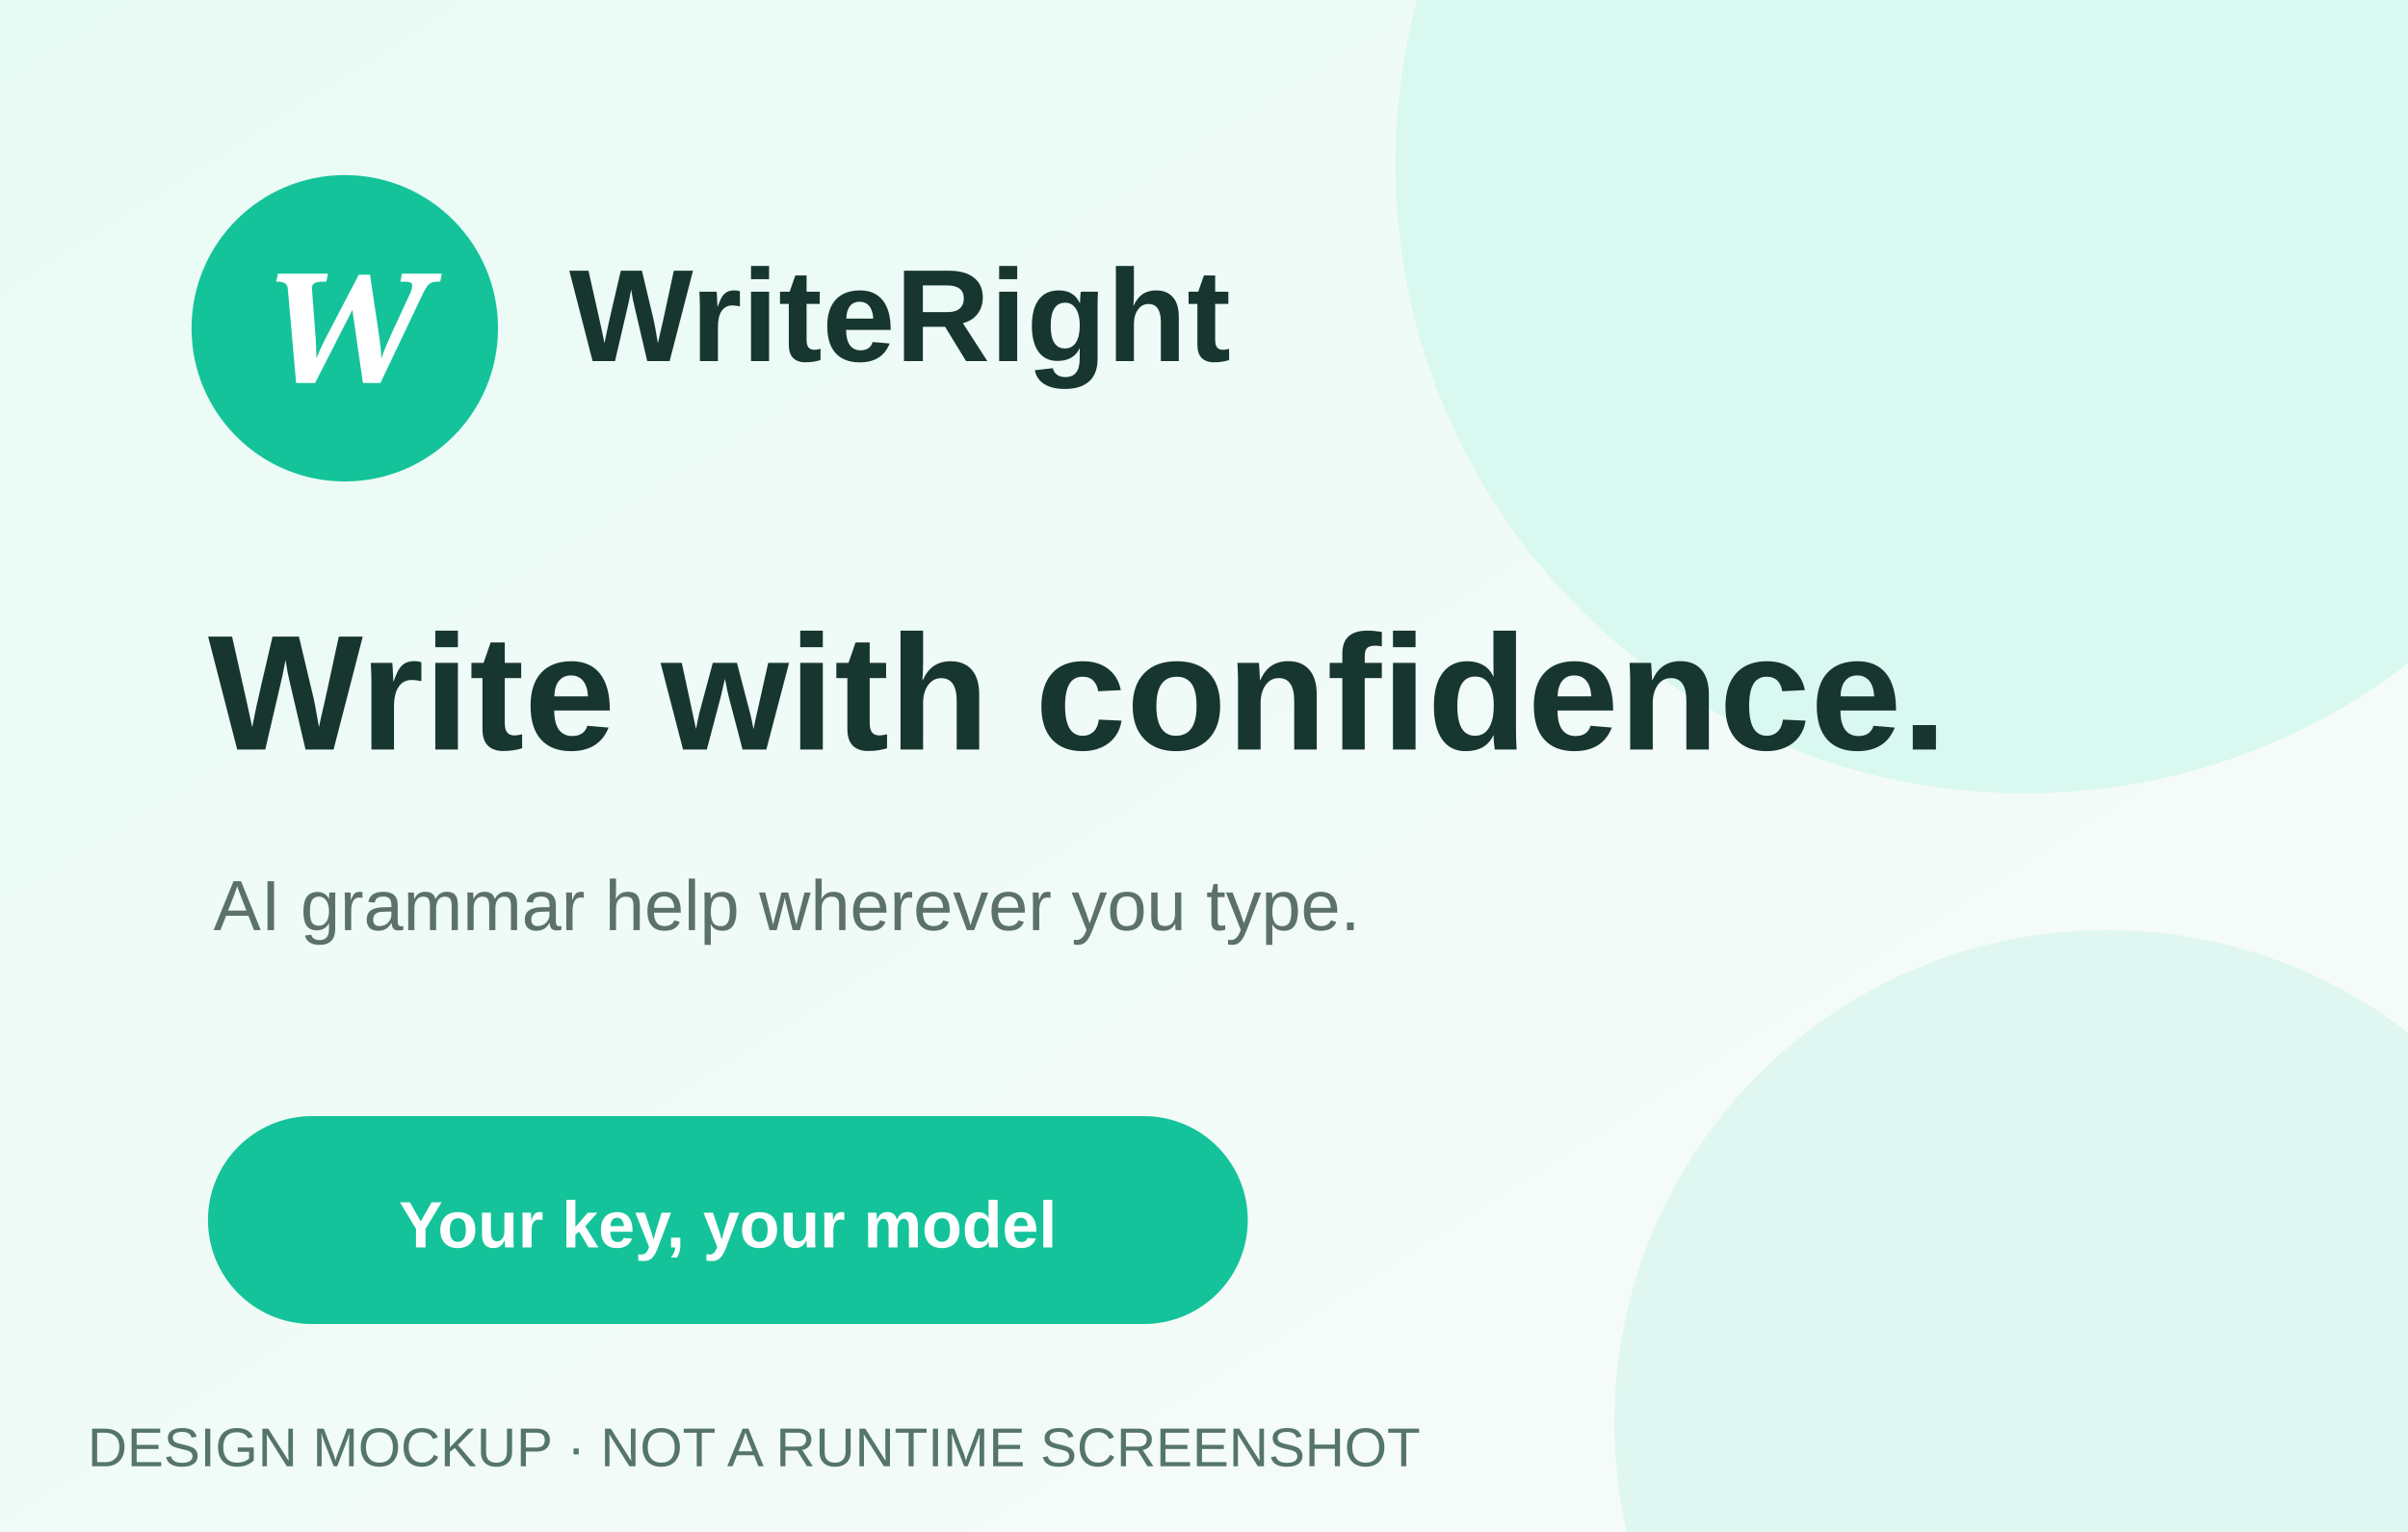
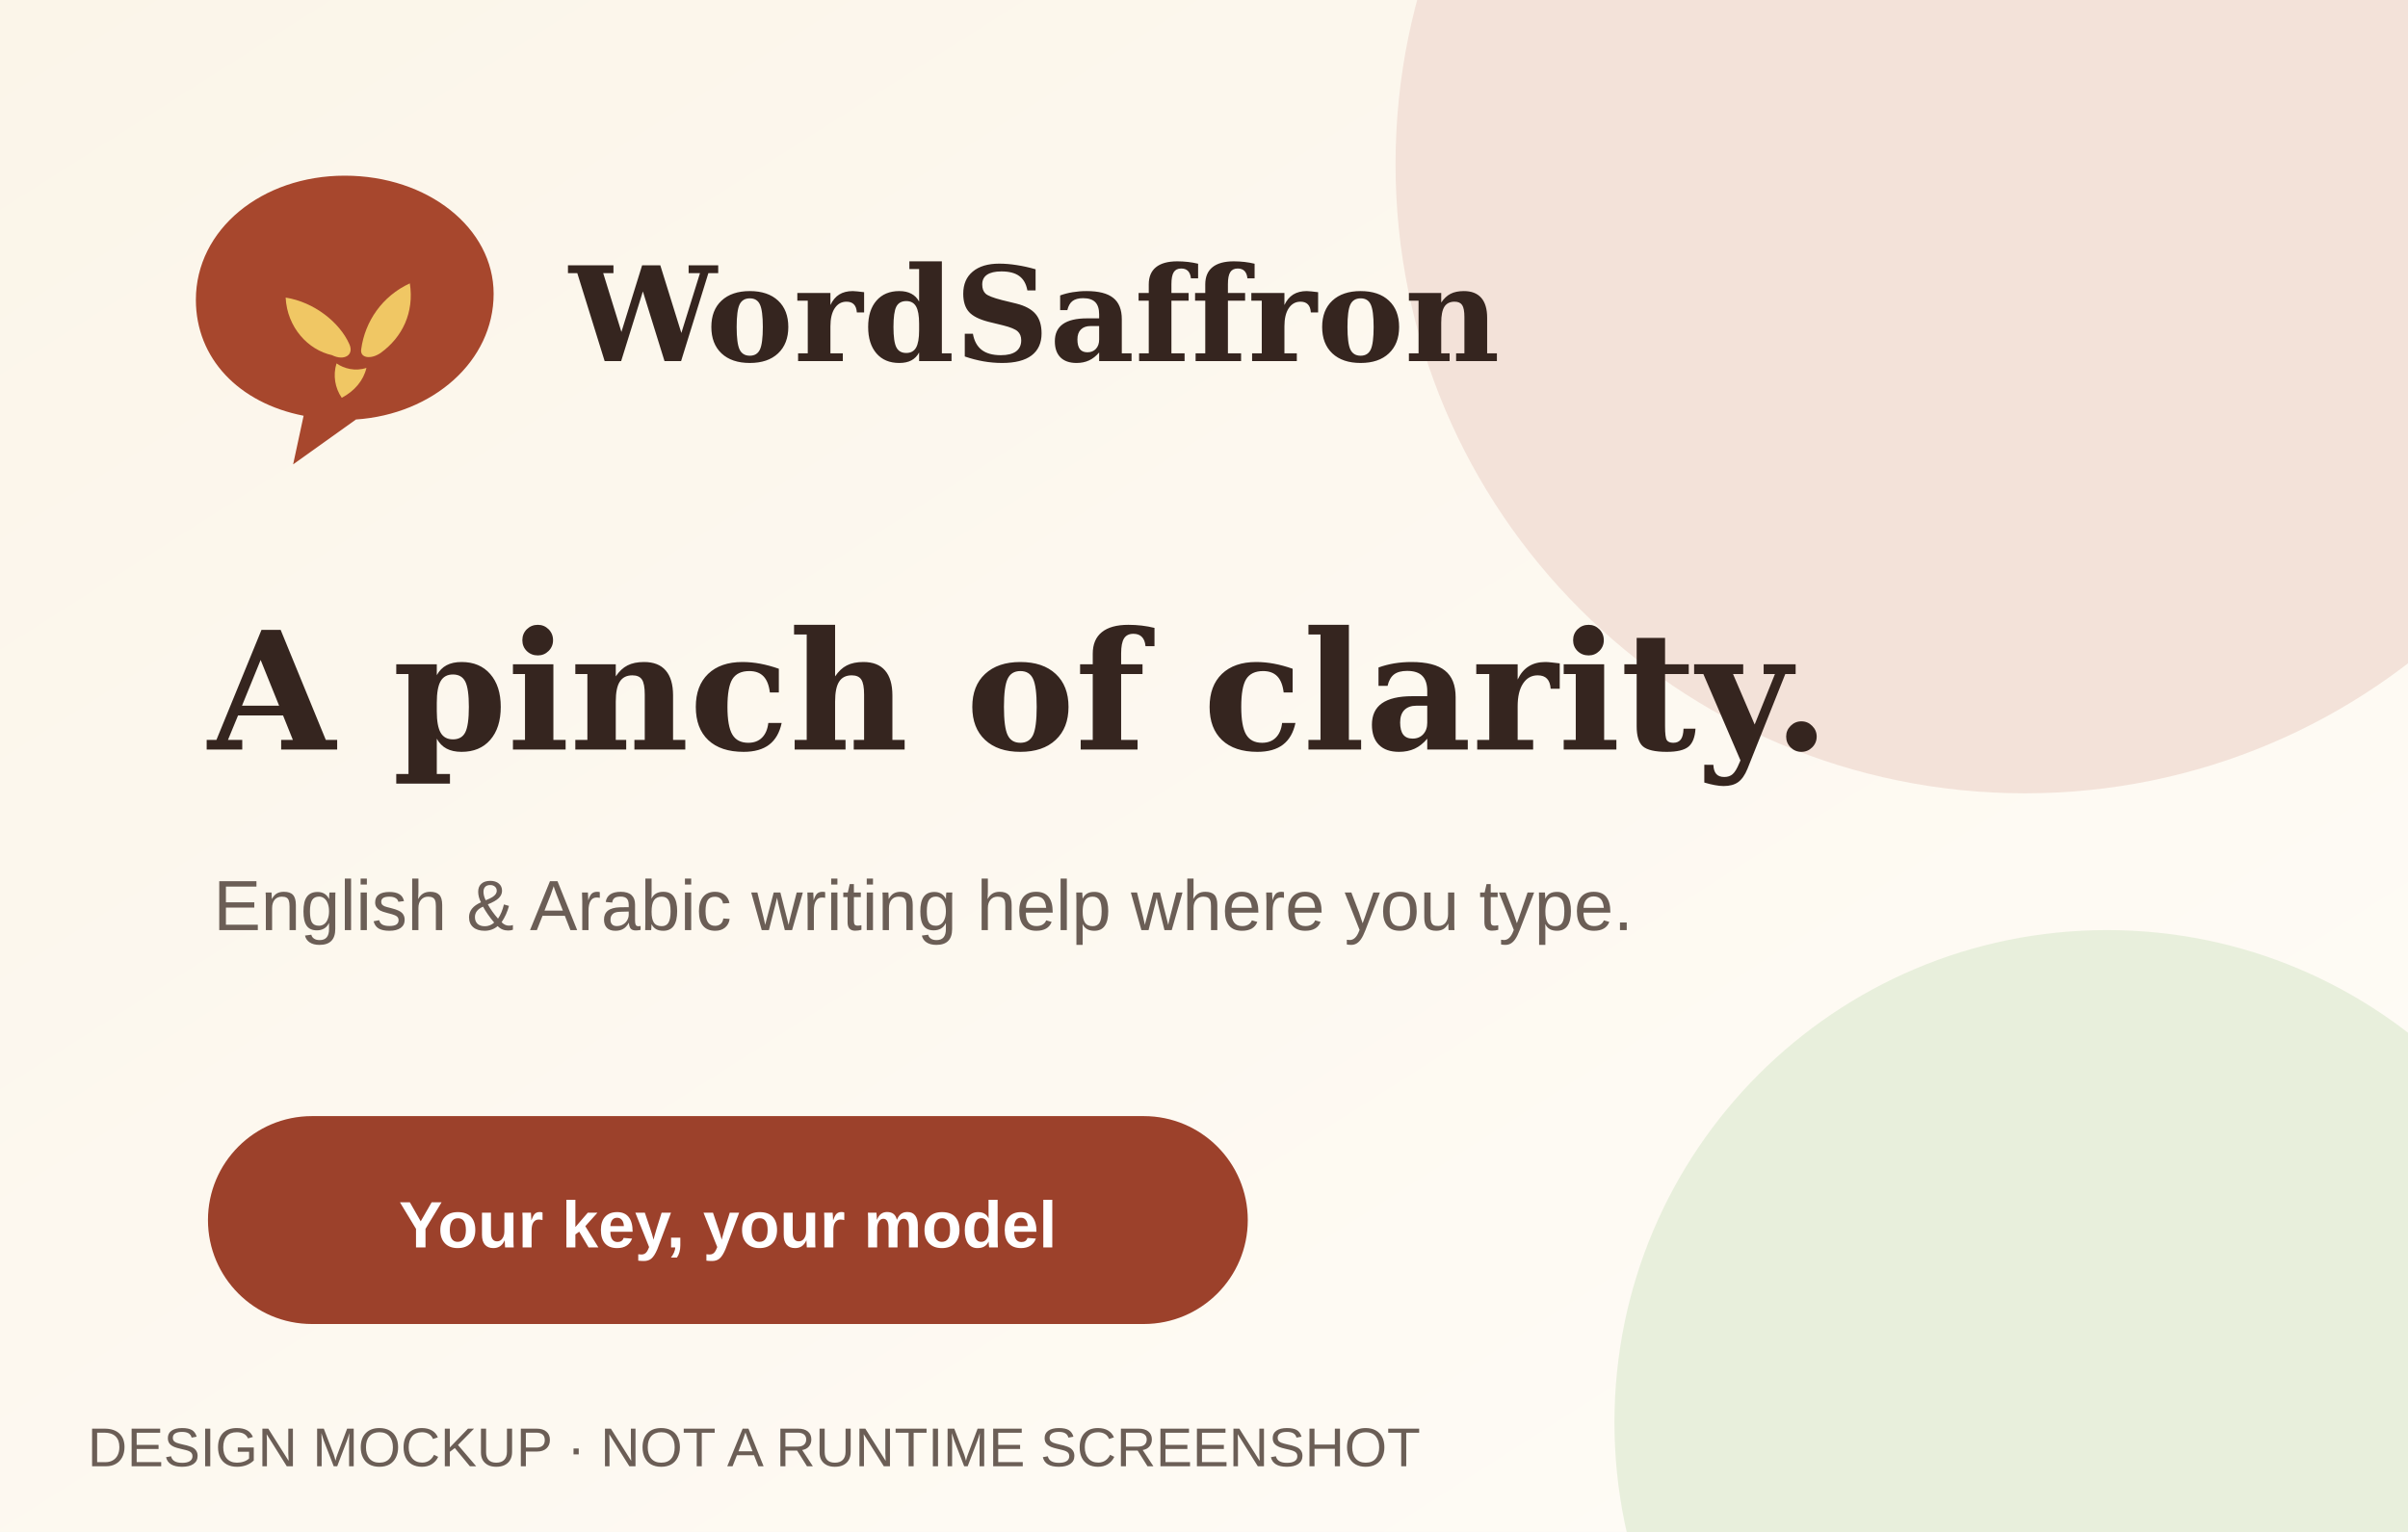
<svg xmlns="http://www.w3.org/2000/svg" width="440" height="280" viewBox="0 0 440 280">
  <defs>
    <filter id="shadow" x="-30%" y="-30%" width="160%" height="180%">
-       <feDropShadow dx="0" dy="16" stdDeviation="22" flood-color="#092d26" flood-opacity=".16" />
+       <feDropShadow dx="0" dy="16" stdDeviation="22" flood-color="#35251F" flood-opacity=".16" />
    </filter>
    <linearGradient id="bg" x1="0" y1="0" x2="1" y2="1">
-       <stop stop-color="#e9fbf5" />
-       <stop offset="1" stop-color="#f8fbfa" />
+       <stop stop-color="#FBF5E9" />
+       <stop offset="1" stop-color="#FFFCF7" />
    </linearGradient>
  </defs>
  <rect width="100%" height="100%" fill="url(#bg)" />
-   <circle cx="370" cy="30" r="115" fill="#d9f8ef" />
-   <circle cx="385" cy="260" r="90" fill="#dff7f0" />
-   <circle cx="63" cy="60" r="28" fill="#15c39a" />
-   <text x="63" y="70" text-anchor="middle" font-family="Georgia" font-style="italic" font-weight="700" font-size="28" fill="#fff">W</text>
-   <text x="104" y="66" font-family="Arial" font-size="24" font-weight="700" fill="#17362f">WriteRight</text>
-   <text x="38" y="137" font-family="Arial" font-size="30" font-weight="700" fill="#17362f">Write with confidence.</text>
-   <text x="39" y="170" font-family="Arial" font-size="13" fill="#5c716c">AI grammar help wherever you type.</text>
-   <rect x="38" y="204" width="190" height="38" rx="19" fill="#15c39a" />
+   <circle cx="370" cy="30" r="115" fill="#F3E2D9" />
+   <circle cx="385" cy="260" r="90" fill="#E8EFDC" />
+   <g transform="translate(28.0 25.0) scale(0.1367)">
+     <path fill="#A7472D" d="M256 52c-111 0-199 72-199 166 0 78 57 138 144 155l-14 65 84-60c103-7 184-78 184-168 0-88-88-158-199-158Z" />
+     <path fill="#F0C764" d="M239 292c-32-7-60-37-62-77 38 6 72 33 85 62 7 15-7 23-23 15Z" />
+     <path fill="#F0C764" d="M278 284c5-37 28-71 65-88 6 39-10 72-39 93-13 9-28 7-26-5Z" />
+     <path fill="#F0C764" d="M245 303c10 7 25 11 40 6-4 17-16 31-33 40-9-13-12-30-7-46Z" />
+   </g>
+   <text x="104" y="66" font-family="Georgia, 'DejaVu Serif', 'Times New Roman', serif" font-size="24" font-weight="700" fill="#35251F">WordSaffron</text>
+   <text x="38" y="137" font-family="Georgia, 'DejaVu Serif', 'Times New Roman', serif" font-size="30" font-weight="700" fill="#35251F">A pinch of clarity.</text>
+   <text x="39" y="170" font-family="Arial" font-size="13" fill="#6B5E56">English &amp; Arabic writing help where you type.</text>
+   <rect x="38" y="204" width="190" height="38" rx="19" fill="#9C412B" />
  <text x="133" y="228" text-anchor="middle" font-family="Arial" font-size="12" font-weight="700" fill="#fff">Your key, your model</text>
-   <text x="16" y="268" font-family="Arial" font-size="10" fill="#55756b">DESIGN MOCKUP · NOT A RUNTIME SCREENSHOT</text>
+   <text x="16" y="268" font-family="Arial" font-size="10" fill="#6B5E56">DESIGN MOCKUP · NOT A RUNTIME SCREENSHOT</text>
</svg>
